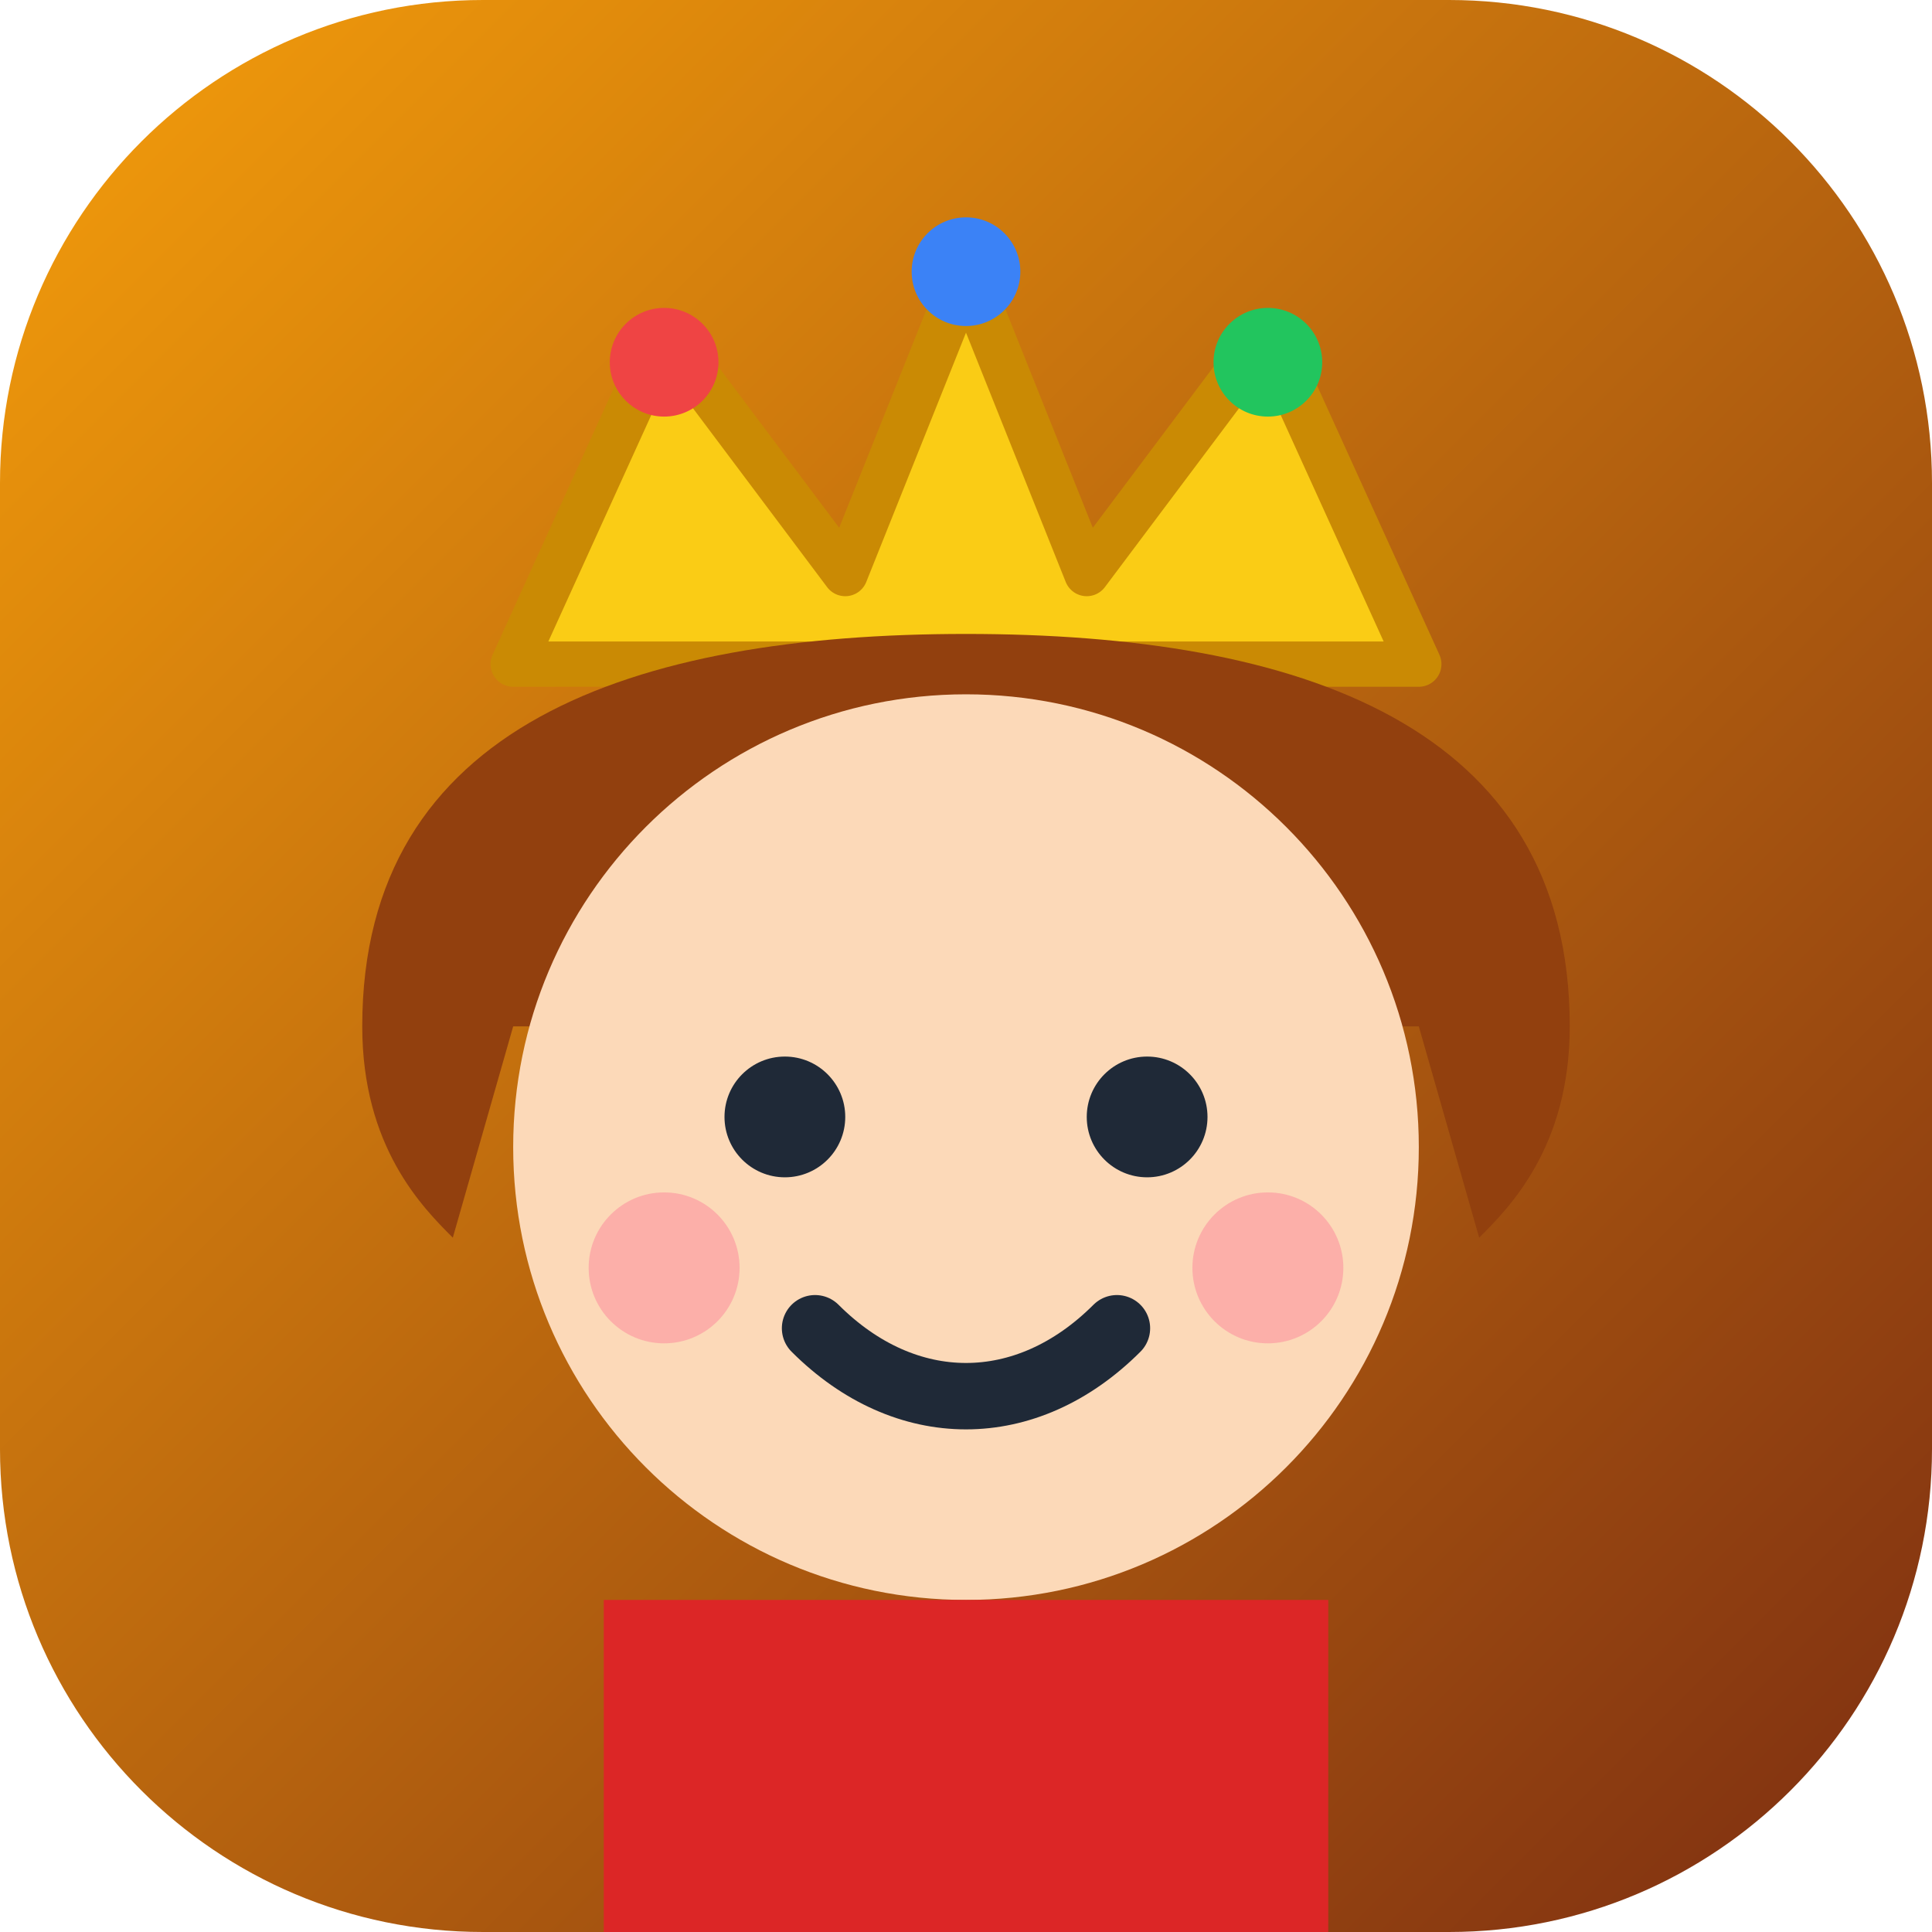
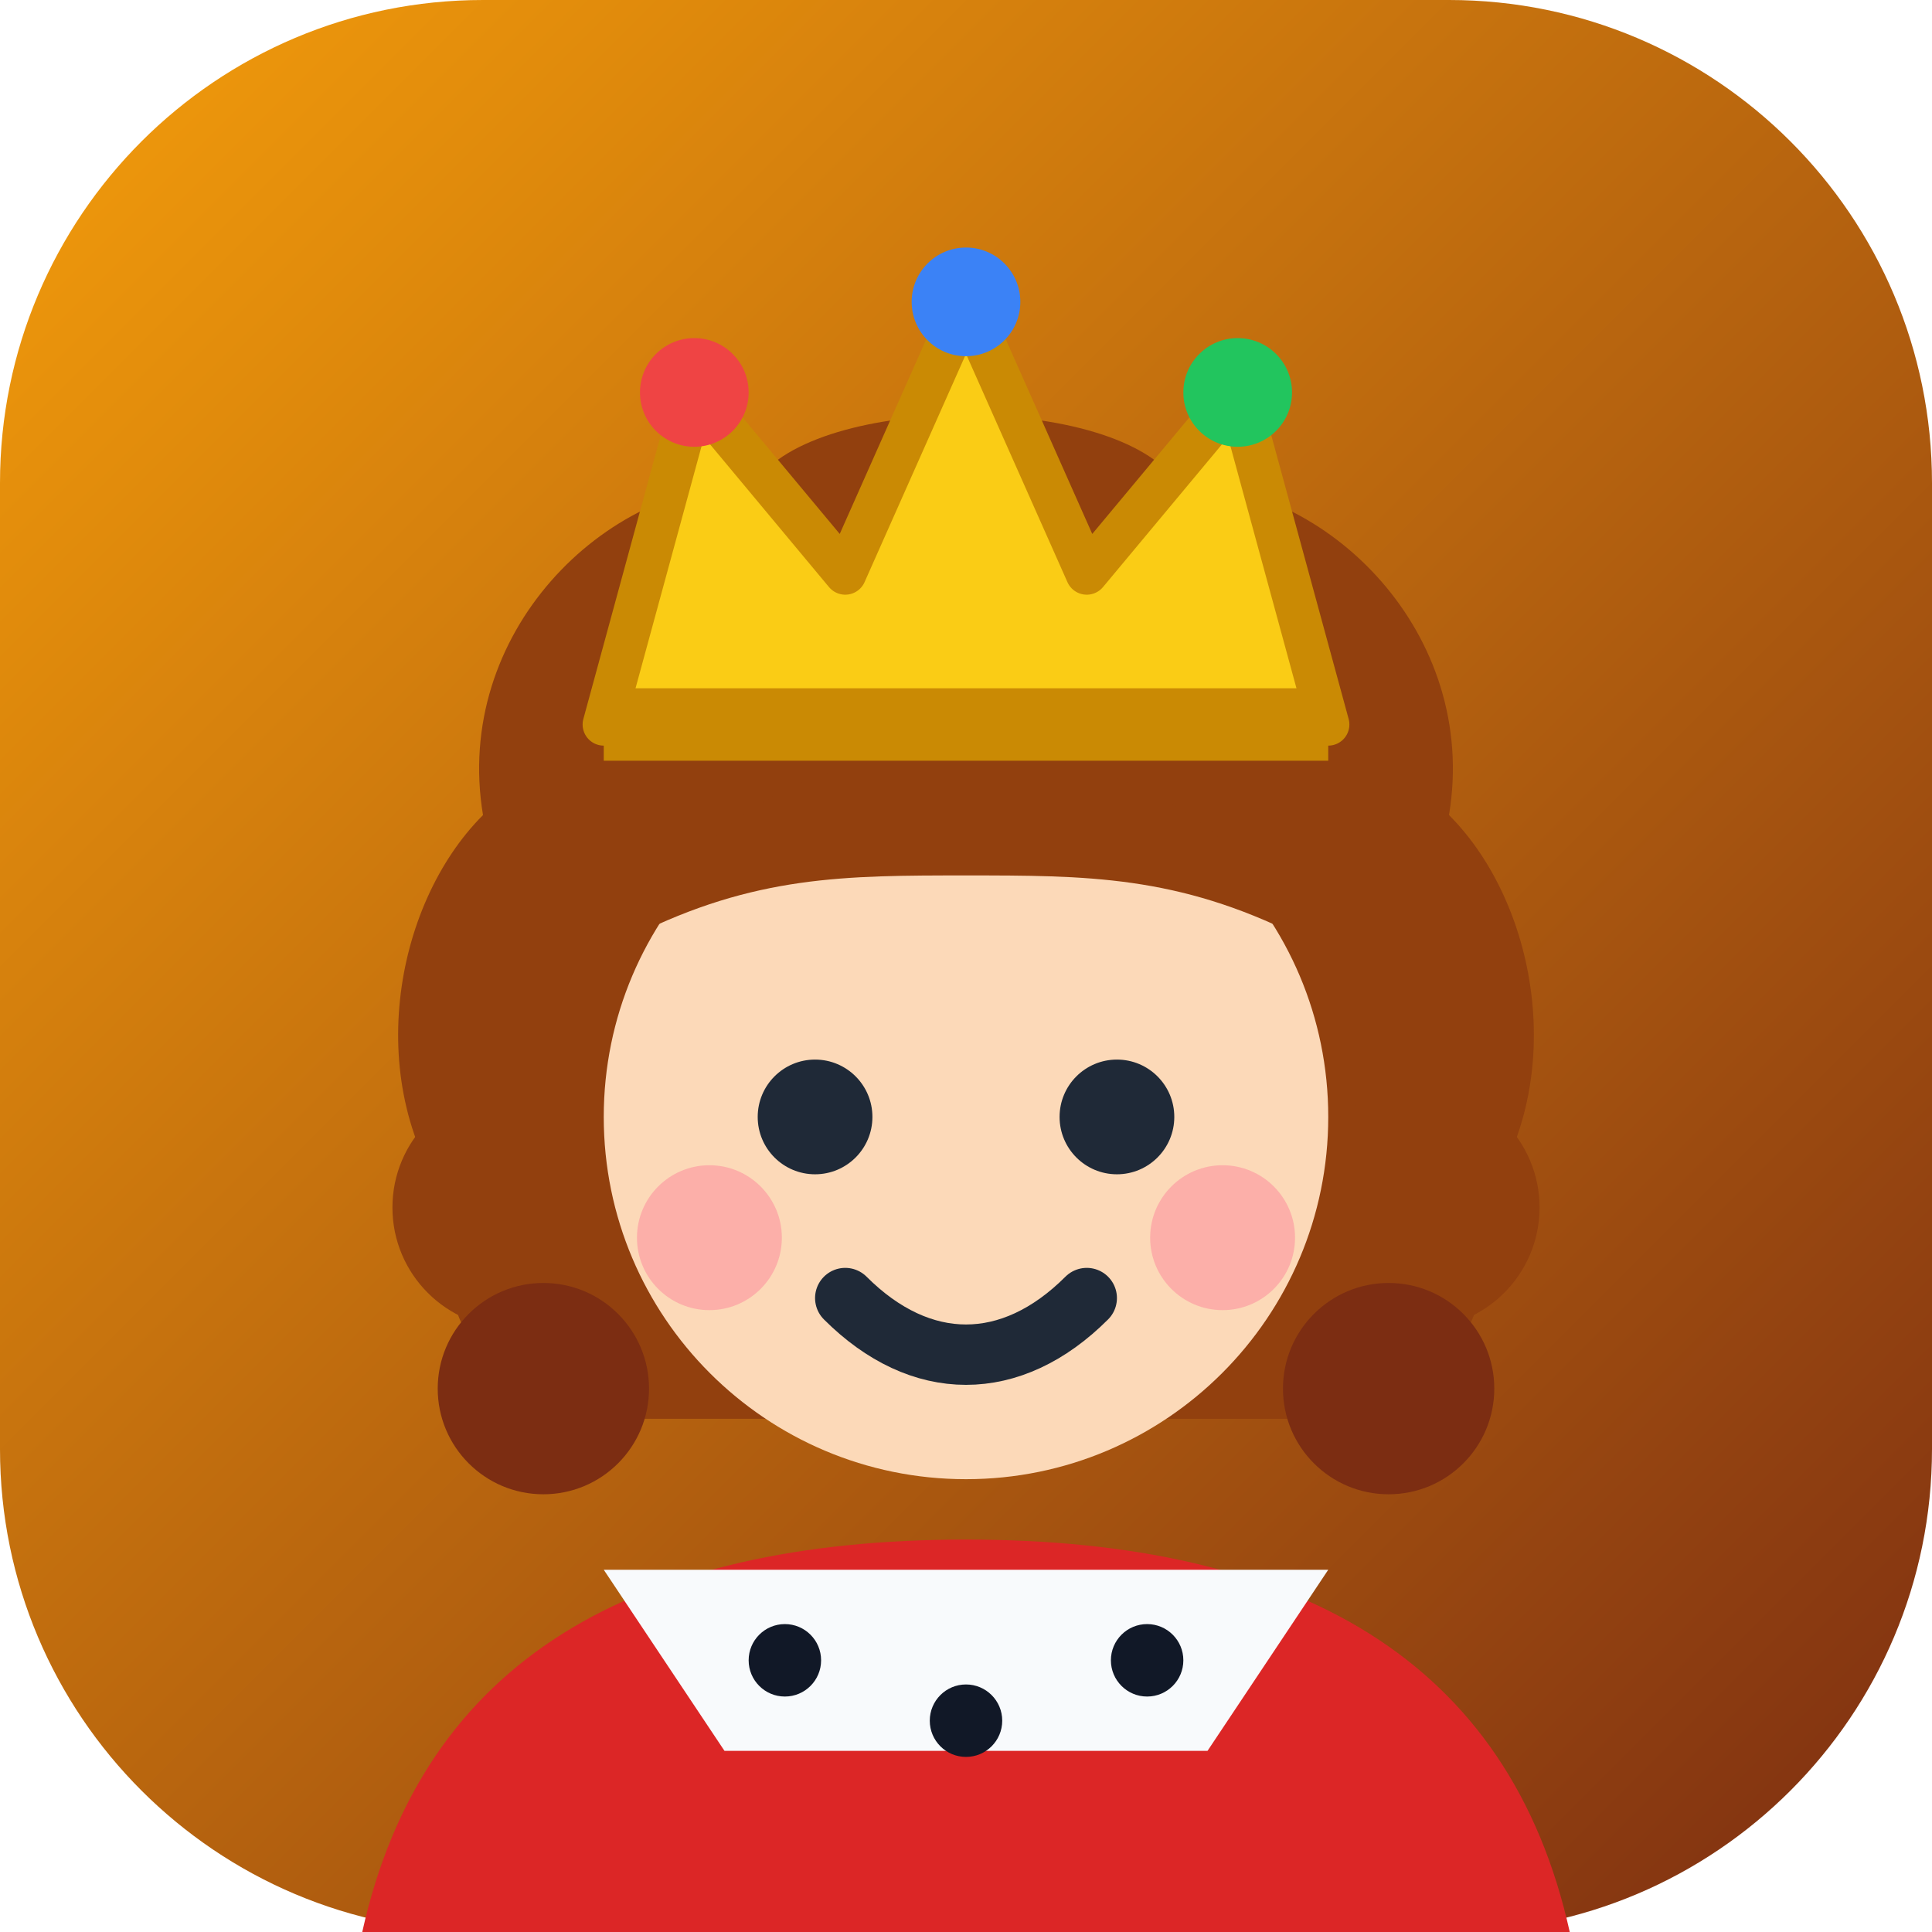
<svg xmlns="http://www.w3.org/2000/svg" viewBox="0 0 64 64" role="img" aria-label="Rey">
  <defs>
    <linearGradient id="bg" x1="0" y1="0" x2="1" y2="1">
      <stop offset="0" stop-color="#f59e0b" />
      <stop offset="1" stop-color="#7c2d12" />
    </linearGradient>
  </defs>
  <rect width="64" height="64" rx="16" fill="url(#bg)" />
-   <path d="M17 22l5-11 6 8 4-10 4 10 6-8 5 11z" fill="#facc15" stroke="#ca8a04" stroke-width="1.5" stroke-linejoin="round" />
-   <circle cx="22" cy="12" r="1.8" fill="#ef4444" />
-   <circle cx="32" cy="9" r="1.8" fill="#3b82f6" />
-   <circle cx="42" cy="12" r="1.8" fill="#22c55e" />
-   <path d="M12 34c0-10 9-13 20-13s20 3 20 13c0 4-2 6-3 7l-2-7H17l-2 7c-1-1-3-3-3-7z" fill="#92400e" />
-   <circle cx="32" cy="38" r="15" fill="#fcd9b8" />
-   <circle cx="26" cy="37" r="2" fill="#1f2937" />
-   <circle cx="38" cy="37" r="2" fill="#1f2937" />
-   <circle cx="22" cy="42" r="2.5" fill="#fca5a5" opacity=".8" />
-   <circle cx="42" cy="42" r="2.5" fill="#fca5a5" opacity=".8" />
-   <path d="M27 44c3 3 7 3 10 0" stroke="#1f2937" stroke-width="2.2" fill="none" stroke-linecap="round" />
-   <path d="M20 53h24v11H20z" fill="#dc2626" />
+   <path d="M12 64c2-9 9-13 20-13s18 4 20 13z" fill="#dc2626" />
+   <path d="M20 52h24l-4 6h-16z" fill="#f8fafc" />
+   <circle cx="26" cy="55" r="1.2" fill="#111827" />
+   <circle cx="32" cy="57" r="1.2" fill="#111827" />
+   <circle cx="38" cy="55" r="1.2" fill="#111827" />
+   <path d="M15 40c-3-4-2-10 1-13-1-6 4-11 9-11 2-3 12-3 14 0 5 0 10 5 9 11 3 3 4 9 1 13 1 4-2 7-5 7H20c-3 0-6-3-5-7z" fill="#92400e" />
+   <circle cx="17" cy="40" r="4" fill="#92400e" />
+   <circle cx="47" cy="40" r="4" fill="#92400e" />
+   <circle cx="18" cy="46" r="3.5" fill="#7c2d12" />
+   <circle cx="46" cy="46" r="3.5" fill="#7c2d12" />
+   <circle cx="32" cy="37" r="12" fill="#fcd9b8" />
+   <path d="M21 31c3-5 7-6 11-6s8 1 11 6c-4-2-7-2-11-2s-7 0-11 2z" fill="#92400e" />
+   <circle cx="27" cy="37" r="1.9" fill="#1f2937" />
+   <circle cx="37" cy="37" r="1.9" fill="#1f2937" />
+   <circle cx="23.5" cy="41" r="2.4" fill="#fca5a5" opacity=".8" />
+   <circle cx="40.5" cy="41" r="2.4" fill="#fca5a5" opacity=".8" />
+   <path d="M28 43c2.5 2.5 5.5 2.5 8 0" stroke="#1f2937" stroke-width="2" fill="none" stroke-linecap="round" />
+   <path d="M20 24l3-11 5 6 4-9 4 9 5-6 3 11z" fill="#facc15" stroke="#ca8a04" stroke-width="1.4" stroke-linejoin="round" />
+   <path d="M20 24h24" stroke="#ca8a04" stroke-width="2.4" />
+   <circle cx="23" cy="13" r="1.8" fill="#ef4444" />
+   <circle cx="32" cy="10" r="1.8" fill="#3b82f6" />
+   <circle cx="41" cy="13" r="1.8" fill="#22c55e" />
</svg>
